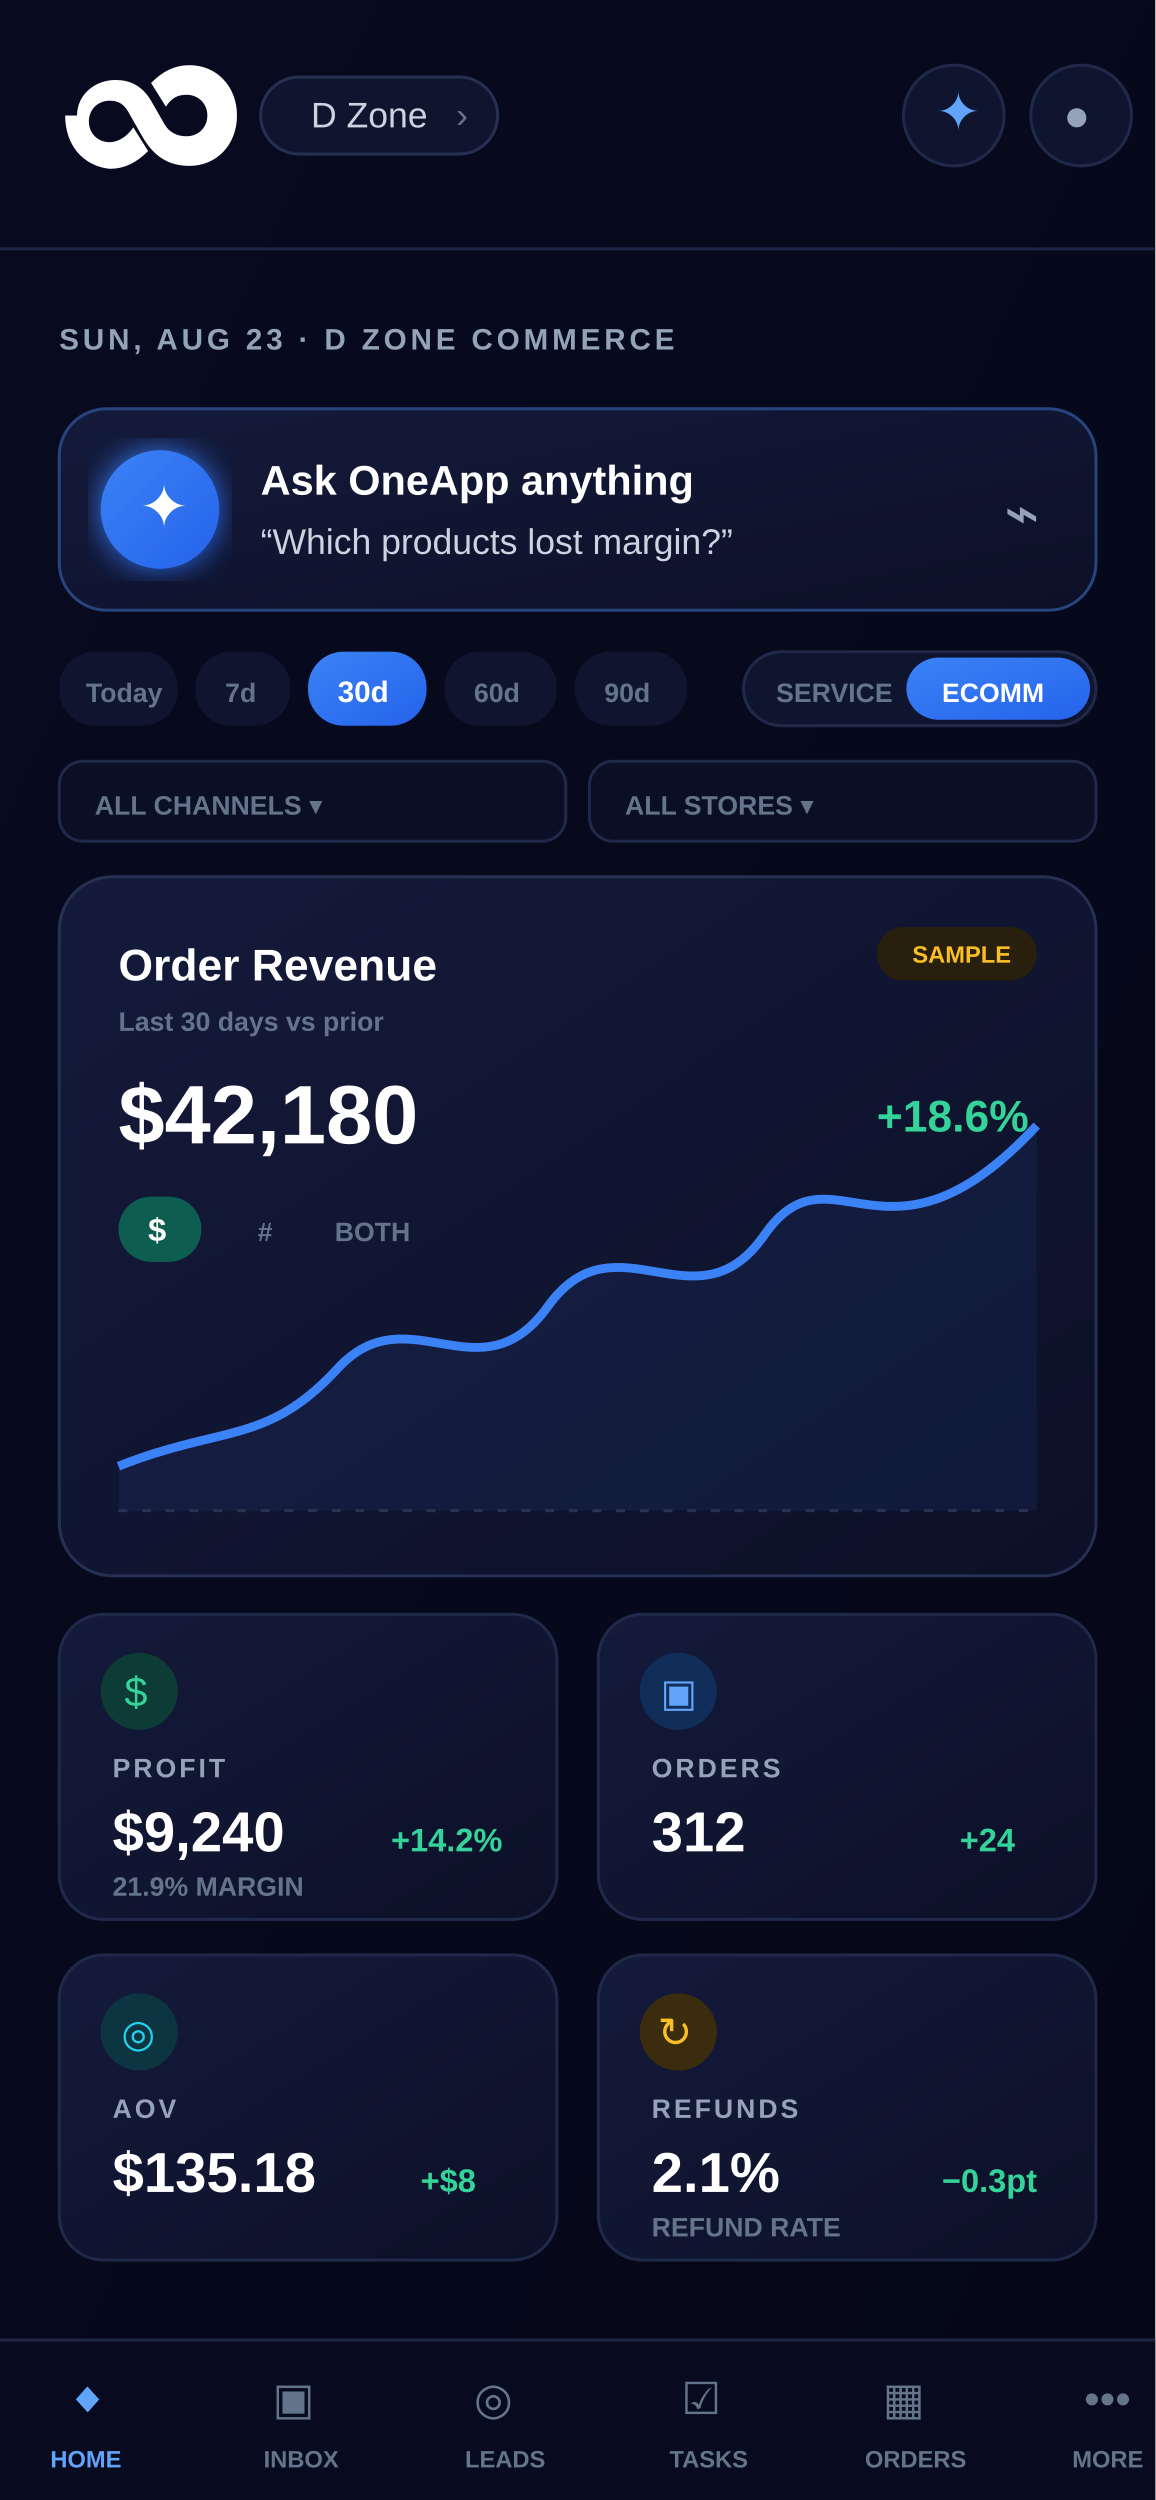
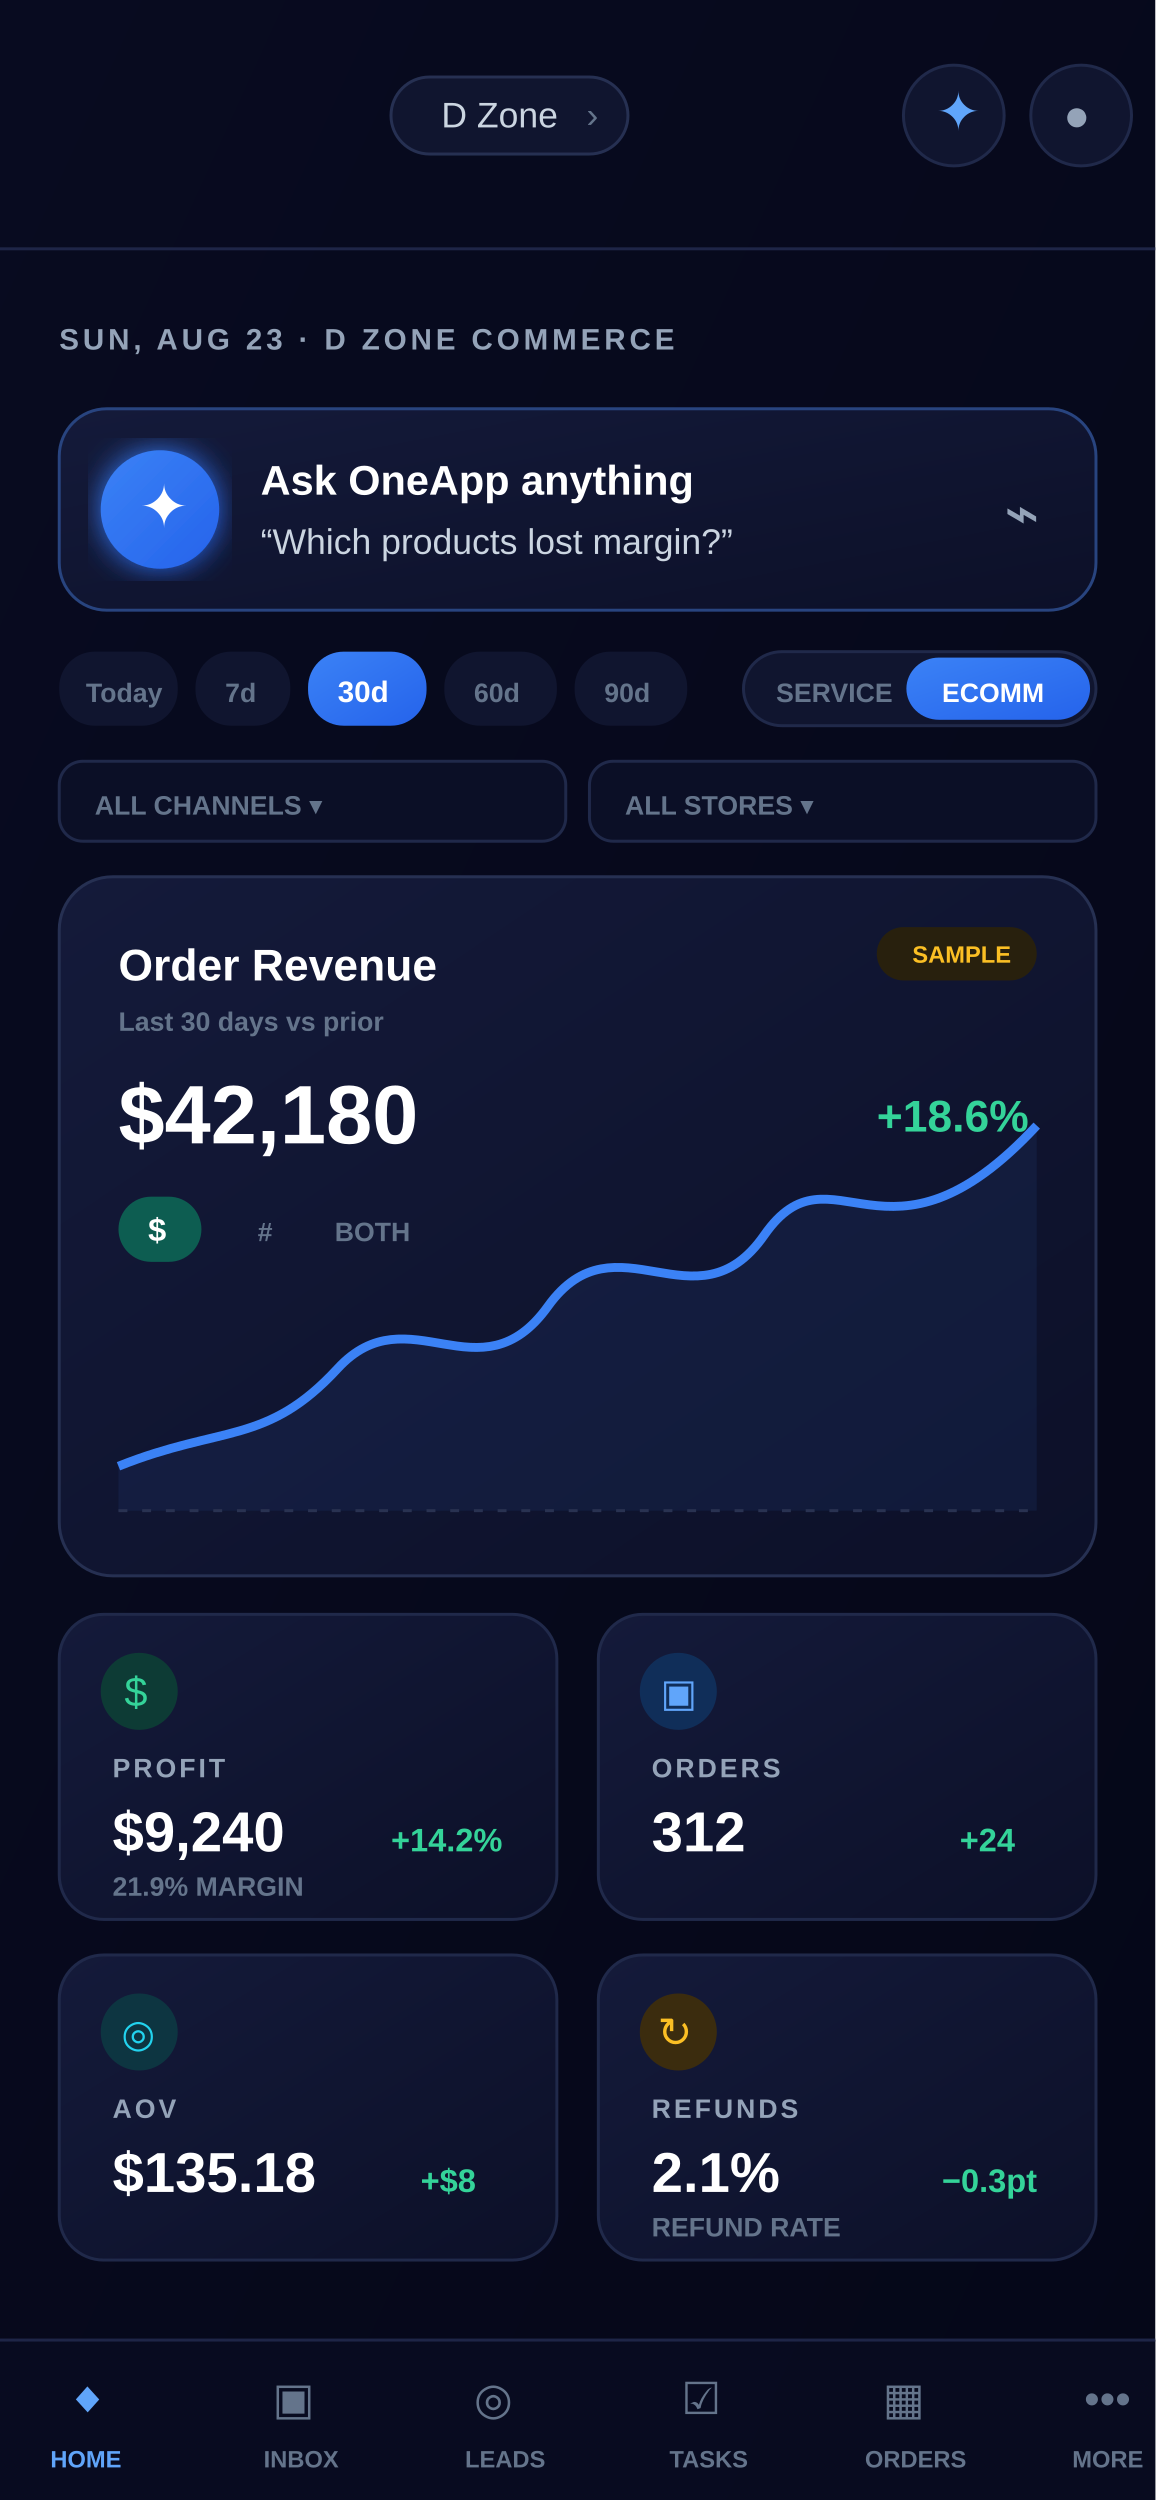
<svg xmlns="http://www.w3.org/2000/svg" width="390" height="844" viewBox="0 0 390 844" role="img" aria-labelledby="title desc">
  <defs>
    <linearGradient id="bg" x1="0" y1="0" x2="1" y2="1">
      <stop stop-color="#080b20" />
      <stop offset="1" stop-color="#050718" />
    </linearGradient>
    <linearGradient id="blue" x1="0" y1="0" x2="1" y2="1">
      <stop stop-color="#3b82f6" />
      <stop offset="1" stop-color="#2563eb" />
    </linearGradient>
    <linearGradient id="card" x1="0" y1="0" x2="1" y2="1">
      <stop stop-color="#141a3a" />
      <stop offset="1" stop-color="#0c1028" />
    </linearGradient>
    <filter id="glow">
      <feGaussianBlur stdDeviation="5" result="b" />
      <feMerge>
        <feMergeNode in="b" />
        <feMergeNode in="SourceGraphic" />
      </feMerge>
    </filter>
    <style>
      text{font-family:Arial,Helvetica,sans-serif}.label{font-size:10px;font-weight:700;letter-spacing:1.3px;fill:#94a3b8}.tiny{font-size:9px;font-weight:700;fill:#64748b}.body{font-size:12px;fill:#cbd5e1}.value{font-size:28px;font-weight:800;fill:white}.tileValue{font-size:19px;font-weight:800;fill:white}.tileLabel{font-size:9px;font-weight:800;letter-spacing:1px;fill:#94a3b8}.nav{font-size:8px;font-weight:700;fill:#64748b}.green{fill:#34d399}.blueText{fill:#60a5fa}
    </style>
  </defs>
  <rect width="390" height="844" fill="url(#bg)" />
  <path d="M0 84H390" stroke="#1e2547" />
  <g transform="translate(22 22)">
-     <path d="M4 17c0-7 6-12 13-12 5 0 9 2 12 7l4 7c2 4 5 5 8 5 4 0 7-3 7-7s-3-7-7-7c-3 0-5 1-7 4l-5-8c4-4 8-6 13-6 9 0 16 7 16 17s-7 17-16 17c-7 0-12-3-16-10l-4-7c-2-4-4-5-7-5-4 0-7 3-7 7s3 7 7 7c3 0 6-2 8-5l5 8c-4 4-8 6-13 6C6 34 0 27 0 17z" fill="white" />
-     <rect x="66" y="4" width="80" height="26" rx="13" fill="#10152f" stroke="#263052" />
-     <text x="83" y="21" class="body" font-size="11">D Zone</text>
-     <text x="132" y="21" fill="#64748b">›</text>
+     <rect x="110" y="4" width="80" height="26" rx="13" fill="#10152f" stroke="#263052" />
+     <text x="127" y="21" class="body" font-size="11">D Zone</text>
+     <text x="176" y="21" fill="#64748b">›</text>
    <circle cx="300" cy="17" r="17" fill="#10152f" stroke="#20294a" />
    <text x="294" y="22" fill="#60a5fa" font-size="18">✦</text>
    <circle cx="343" cy="17" r="17" fill="#10152f" stroke="#20294a" />
    <text x="337" y="22" fill="#94a3b8" font-size="15">●</text>
  </g>
  <text x="20" y="118" class="label">SUN, AUG 23  ·  D ZONE COMMERCE</text>
  <g transform="translate(20 138)">
    <rect width="350" height="68" rx="16" fill="url(#card)" stroke="#28447f" />
    <circle cx="34" cy="34" r="20" fill="url(#blue)" filter="url(#glow)" />
    <text x="27" y="40" fill="white" font-size="20">✦</text>
    <text x="68" y="29" fill="white" font-size="14" font-weight="800">Ask OneApp anything</text>
    <text x="68" y="49" class="body">“Which products lost margin?”</text>
    <text x="319" y="42" fill="#94a3b8" font-size="20">⌁</text>
  </g>
  <g transform="translate(20 220)">
    <rect width="40" height="25" rx="12" fill="#10152f" />
    <text x="9" y="17" class="tiny">Today</text>
    <rect x="46" width="32" height="25" rx="12" fill="#10152f" />
    <text x="56" y="17" class="tiny">7d</text>
    <rect x="84" width="40" height="25" rx="12" fill="url(#blue)" />
    <text x="94" y="17" fill="white" font-size="10" font-weight="800">30d</text>
    <rect x="130" width="38" height="25" rx="12" fill="#10152f" />
    <text x="140" y="17" class="tiny">60d</text>
    <rect x="174" width="38" height="25" rx="12" fill="#10152f" />
    <text x="184" y="17" class="tiny">90d</text>
    <rect x="231" width="119" height="25" rx="13" fill="#10152f" stroke="#20294a" />
    <rect x="286" y="2" width="62" height="21" rx="11" fill="url(#blue)" />
    <text x="242" y="17" class="tiny">SERVICE</text>
    <text x="298" y="17" fill="white" font-size="9" font-weight="800">ECOMM</text>
  </g>
  <g transform="translate(20 257)">
    <rect width="171" height="27" rx="8" fill="#0b0f26" stroke="#20294a" />
    <text x="12" y="18" class="tiny">ALL CHANNELS  ▾</text>
    <rect x="179" width="171" height="27" rx="8" fill="#0b0f26" stroke="#20294a" />
    <text x="191" y="18" class="tiny">ALL STORES  ▾</text>
  </g>
  <g transform="translate(20 296)">
    <rect width="350" height="236" rx="18" fill="url(#card)" stroke="#263052" />
    <rect x="276" y="17" width="54" height="18" rx="9" fill="#28200d" />
    <text x="288" y="29" fill="#fbbf24" font-size="8" font-weight="800">SAMPLE</text>
    <text x="20" y="35" fill="white" font-size="15" font-weight="800">Order Revenue</text>
    <text x="20" y="52" class="tiny">Last 30 days vs prior</text>
    <text x="20" y="90" class="value">$42,180</text>
    <text x="276" y="86" class="green" font-size="15" font-weight="800">+18.6%</text>
    <g transform="translate(20 108)">
      <rect width="28" height="22" rx="11" fill="#0d5d51" />
      <text x="10" y="15" fill="white" font-size="11" font-weight="800">$</text>
      <text x="47" y="15" class="tiny">#</text>
      <text x="73" y="15" class="tiny">BOTH</text>
    </g>
    <path d="M20 199 C55 185 70 192 94 166 S142 177 165 145 S215 154 238 121 S279 139 330 84" fill="none" stroke="#3b82f6" stroke-width="3" />
    <path d="M20 199 C55 185 70 192 94 166 S142 177 165 145 S215 154 238 121 S279 139 330 84 V214 H20Z" fill="#3b82f6" opacity=".08" />
    <path d="M20 214H330" stroke="#293251" stroke-dasharray="3 5" />
  </g>
  <g transform="translate(20 545)">
    <g>
      <rect width="168" height="103" rx="15" fill="url(#card)" stroke="#20294a" />
      <circle cx="27" cy="26" r="13" fill="#0d3b35" />
      <text x="22" y="31" class="green" font-size="14">$</text>
      <text x="18" y="55" class="tileLabel">PROFIT</text>
      <text x="18" y="80" class="tileValue">$9,240</text>
      <text x="112" y="80" class="green" font-size="11" font-weight="800">+14.2%</text>
      <text x="18" y="95" class="tiny">21.9% MARGIN</text>
    </g>
    <g transform="translate(182 0)">
      <rect width="168" height="103" rx="15" fill="url(#card)" stroke="#20294a" />
      <circle cx="27" cy="26" r="13" fill="#102e59" />
      <text x="21" y="31" class="blueText" font-size="13">▣</text>
      <text x="18" y="55" class="tileLabel">ORDERS</text>
      <text x="18" y="80" class="tileValue">312</text>
      <text x="122" y="80" class="green" font-size="11" font-weight="800">+24</text>
    </g>
    <g transform="translate(0 115)">
      <rect width="168" height="103" rx="15" fill="url(#card)" stroke="#20294a" />
      <circle cx="27" cy="26" r="13" fill="#0d3541" />
      <text x="21" y="31" fill="#22d3ee" font-size="13">◎</text>
      <text x="18" y="55" class="tileLabel">AOV</text>
      <text x="18" y="80" class="tileValue">$135.18</text>
      <text x="122" y="80" class="green" font-size="11" font-weight="800">+$8</text>
    </g>
    <g transform="translate(182 115)">
      <rect width="168" height="103" rx="15" fill="url(#card)" stroke="#20294a" />
      <circle cx="27" cy="26" r="13" fill="#3b2c0e" />
      <text x="20" y="31" fill="#fbbf24" font-size="14">↻</text>
      <text x="18" y="55" class="tileLabel">REFUNDS</text>
      <text x="18" y="80" class="tileValue">2.1%</text>
      <text x="116" y="80" class="green" font-size="11" font-weight="800">−0.3pt</text>
      <text x="18" y="95" class="tiny">REFUND RATE</text>
    </g>
  </g>
  <rect x="0" y="790" width="390" height="54" fill="#080b20" opacity=".98" />
  <path d="M0 790H390" stroke="#1e2547" />
  <g transform="translate(22 805)">
    <text x="0" y="10" class="blueText" font-size="15">◆</text>
    <text x="-5" y="28" class="nav blueText">HOME</text>
    <text x="70" y="10" fill="#64748b" font-size="15">▣</text>
    <text x="67" y="28" class="nav">INBOX</text>
    <text x="138" y="10" fill="#64748b" font-size="15">◎</text>
    <text x="135" y="28" class="nav">LEADS</text>
    <text x="208" y="10" fill="#64748b" font-size="15">☑</text>
    <text x="204" y="28" class="nav">TASKS</text>
    <text x="276" y="10" fill="#64748b" font-size="15">▦</text>
    <text x="270" y="28" class="nav">ORDERS</text>
    <text x="344" y="10" fill="#64748b" font-size="15">•••</text>
    <text x="340" y="28" class="nav">MORE</text>
  </g>
</svg>
